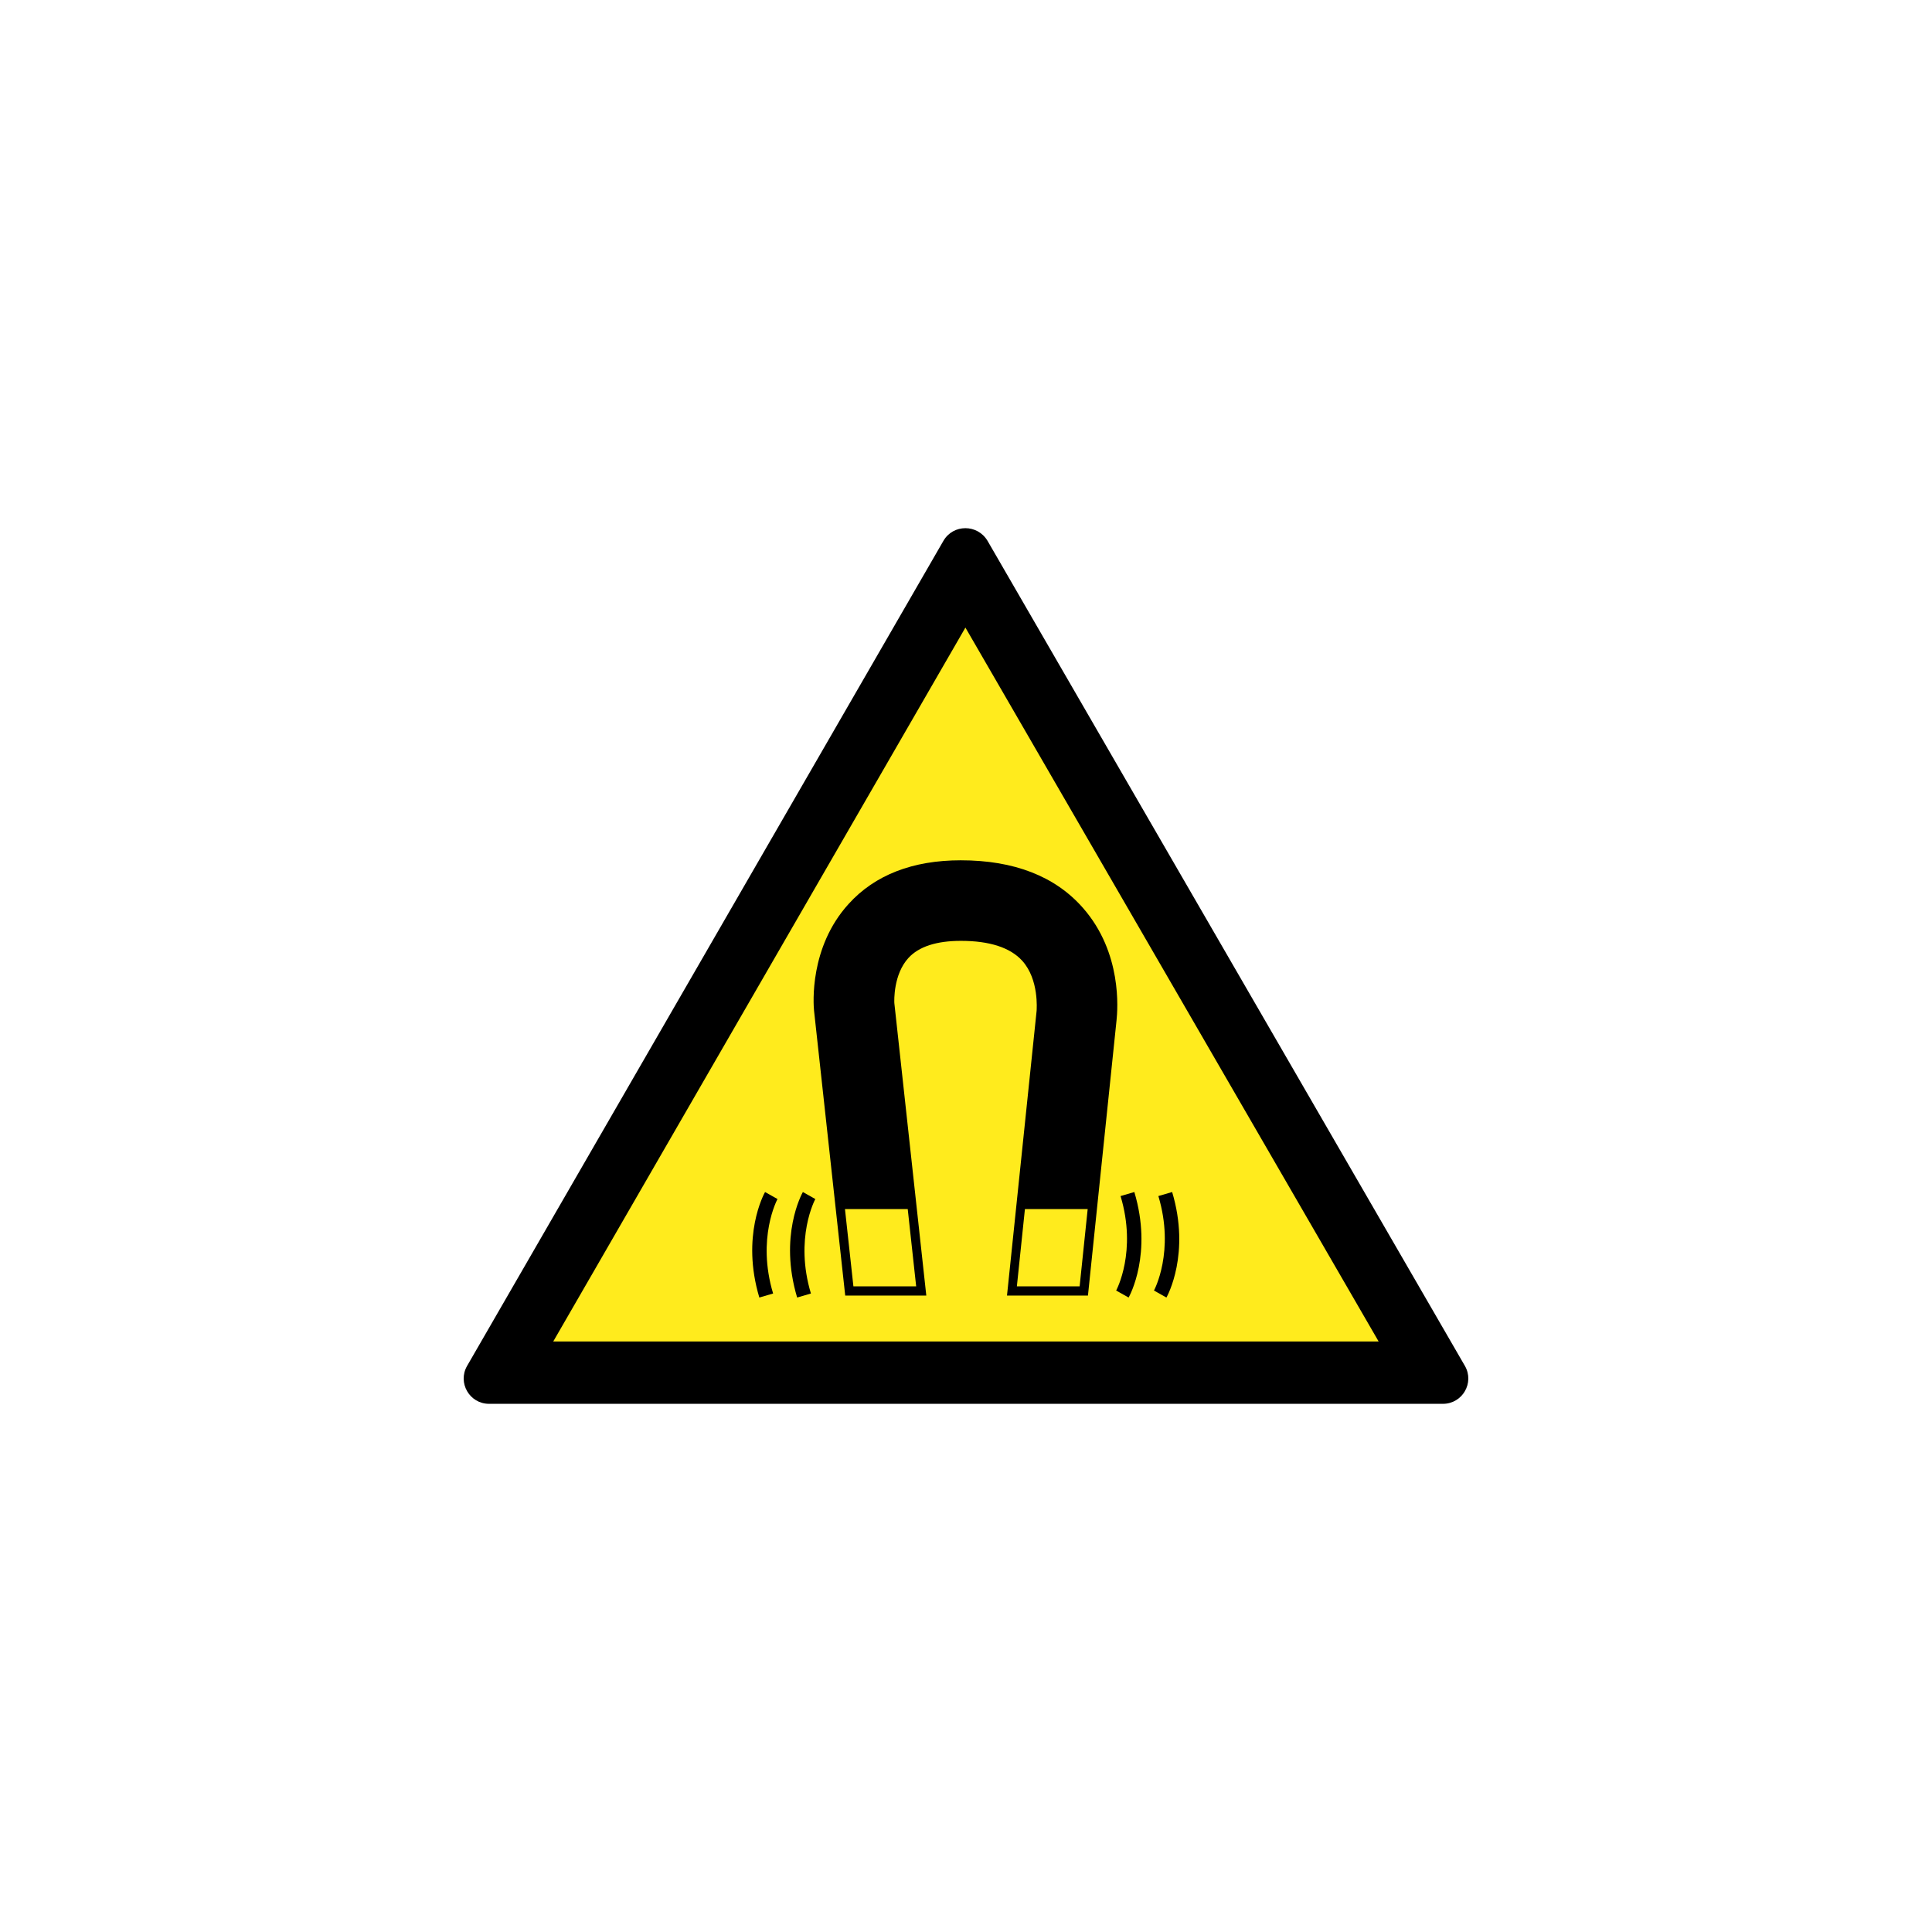
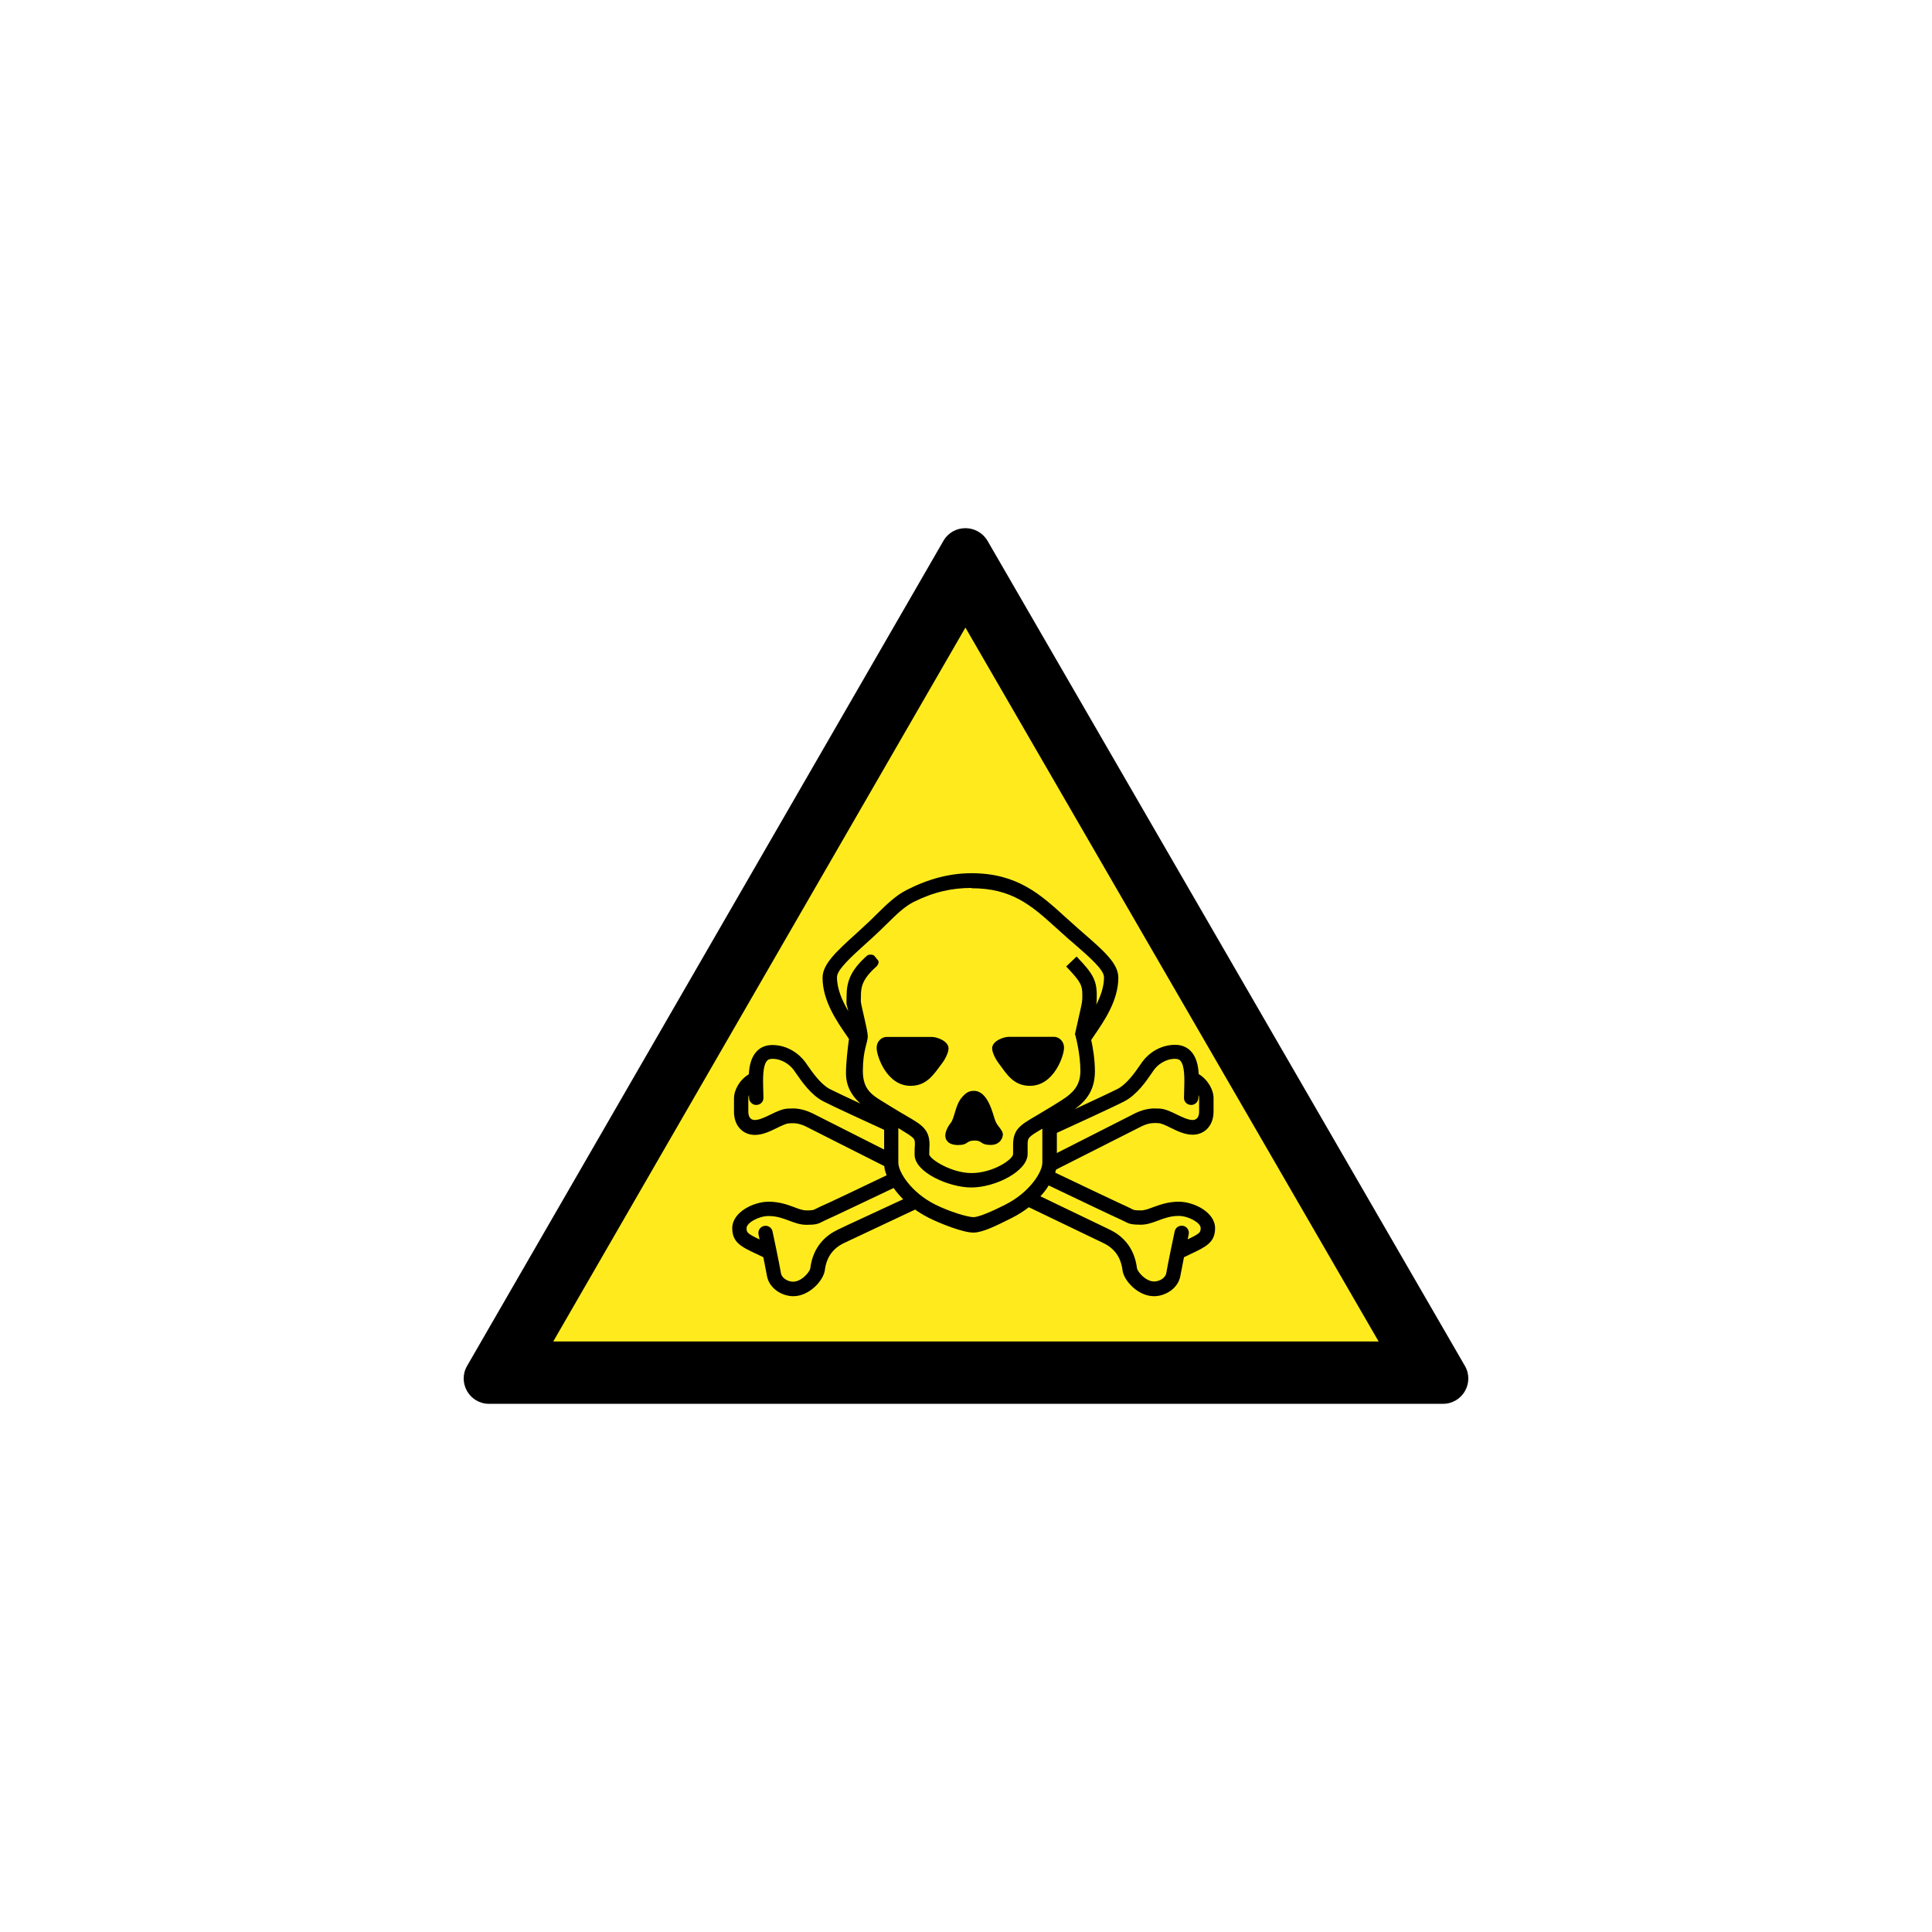
<svg xmlns="http://www.w3.org/2000/svg" version="1.1" id="svg8" x="0px" y="0px" viewBox="0 0 125 125" xml:space="preserve" width="125" height="125">
-   <defs id="defs1254" />
-   <style type="text/css" id="style1225">
+   <defs id="defs914" />
+   <style type="text/css" id="style901">
	.st0{fill:#FFEB1D;}
</style>
-   <g id="g1270" transform="matrix(0.08406927,0,0,0.08406927,29.92736,33.50871)">
-     <g id="g1231">
-       <polygon id="polygon1227" points="387,36.4 746.6,657.8 28.2,657.8 " class="st0" style="fill:#ffeb1d" />
-       <path id="path1229" d="m 411.7,41.6 v 0 0 M 387,84.4 705,633.8 H 69.8 L 387,84.4 m 0,-76.5 c -6.6,0 -13.1,3.2 -16.9,9.7 L 3.5,652.6 c -7.5,13 1.9,29.2 16.9,29.2 h 734.1 c 15,0 24.4,-16.2 16.9,-29.2 L 404,17.6 C 400.1,11.1 393.5,7.9 387,7.9 Z" />
+   <g id="g923" transform="matrix(0.08406927,0,0,0.08406927,29.92736,33.50871)">
+     <g id="g907">
+       <polygon id="polygon903" points="387,36.4 746.6,657.8 28.2,657.8 " class="st0" style="fill:#ffeb1d" />
+       <path id="path905" d="m 411.7,41.6 v 0 0 M 387,84.4 705,633.8 H 69.8 L 387,84.4 m 0,-76.5 c -6.6,0 -13.1,3.2 -16.9,9.7 L 3.5,652.6 c -7.5,13 1.9,29.2 16.9,29.2 h 734.1 c 15,0 24.4,-16.2 16.9,-29.2 L 404,17.6 C 400.1,11.1 393.5,7.9 387,7.9 Z" />
    </g>
-     <path id="path1233" d="m 477.5,300.2 c -21.4,-24.4 -53,-36.7 -94.1,-36.7 -37,0 -66.1,11.3 -86.3,33.6 -30.3,33.3 -27.1,77.1 -26.6,82.1 l 24,219.3 h 62.4 L 332.3,373.4 c -0.1,-1.7 -0.8,-22.1 10.9,-34.8 8,-8.7 21.6,-13.1 40.3,-13.1 22.2,0 38.1,5.2 47.3,15.4 13,14.5 11,37.5 11,38.4 L 419,598.5 h 62.3 l 22,-211.8 c 0.9,-8.5 4.4,-52.1 -25.8,-86.5 z m -176.7,291.2 -6.5,-59.5 h 48.3 l 6.5,59.5 z m 125.8,0 6.2,-59.5 h 48.3 l -6.2,59.5 z" />
-     <g id="g1237">
-       <path id="path1235" d="m 228.4,600 c -14.2,-47.3 3.6,-79.8 4.4,-81.2 l 9.6,5.4 c -0.2,0.3 -16.2,30.1 -3.4,72.7 z" />
-     </g>
-     <g id="g1241">
-       <path id="path1239" d="m 257.5,600 c -14.2,-47.3 3.6,-79.8 4.4,-81.2 l 9.6,5.4 c -0.2,0.3 -16.2,30.1 -3.4,72.7 z" />
-     </g>
-     <g id="g1245">
-       <path id="path1243" d="m 546.1,518.8 c 14.2,47.3 -3.6,79.8 -4.4,81.2 l -9.6,-5.4 c 0.2,-0.3 16.2,-30.1 3.4,-72.7 z" />
-     </g>
-     <g id="g1249">
-       <path id="path1247" d="m 517,518.8 c 14.2,47.3 -3.6,79.8 -4.4,81.2 l -9.6,-5.4 c 0.2,-0.3 16.2,-30.1 3.4,-72.7 z" />
+     <g transform="matrix(0.7870886,0,0,0.7870886,1.261439,-0.5492378)" id="g852">
+       <path d="m 482.7,613.9 c 11,0 7.3,-4.4 16.6,-4.4 7.6,0 5.1,4.3 15.4,4.3 9.6,0 12,-7.3 12,-10.2 0,-4.6 -5.2,-7.5 -7.5,-13.7 -2.3,-6.2 -6.9,-29 -20.8,-29 -5.1,0 -8.1,2.1 -12,6.7 -6.3,7.4 -6.8,19.8 -10.7,24.7 -3.8,4.7 -5.3,9.7 -5.3,12.3 0,2.8 1.4,9.2 12.3,9.3 m -107.4,78 -10.5,5 c -10.5,5.1 -23.7,15.7 -26.4,37.5 -0.5,3.6 -8.5,13.1 -16.8,13.1 -5.1,0 -11.1,-3.4 -11.9,-8.4 -1.4,-8.6 -7.9,-39.4 -8.2,-40.7 -0.8,-3.8 -4.5,-6.2 -8.3,-5.4 -3.8,0.8 -6.2,4.5 -5.4,8.3 0,0.1 1,4.9 1,4.9 -12.2,-5.8 -12.7,-6.9 -12.7,-11.1 0,-5.2 12,-11.8 21.5,-11.8 8,0 14.1,2.3 20,4.5 5.3,2 10.8,4.1 17.1,4.1 9,0 11.5,-0.9 15.6,-3.1 l 3.5,-1.7 c 5.4,-2.3 47.5,-22.4 66.1,-31.2 2.6,3.7 5.7,7.4 9.3,11 m -4.7,-69.6 c 16.4,10.2 16.1,9.7 16.2,16.1 -0.2,1.7 -0.3,4.6 -0.3,9.9 0,17.5 34,32.1 55.4,32.1 23.7,0 55.1,-16 55.1,-32.7 v -9 c 0,-7.1 0.7,-7.7 14.4,-15.8 v 33.3 c 0,9.3 -12.8,29.2 -35.9,40.8 l -0.7,0.4 c -11.2,5.6 -25.1,12 -30.8,12 -5.3,0 -23.2,-5.2 -37.5,-12.4 -23.1,-11.6 -35.9,-31.5 -35.9,-40.8 z m -144,-54.5 c -0.1,0 -0.1,0 0,0 -0.1,0 -0.1,0 0,0 M 695,529.6 c 3.1,0 4.5,1 5.2,1.8 4.5,4.7 4.1,18.4 3.8,28.4 l -0.2,7.9 c -0.1,3.9 3,6.9 6.9,7 3.9,0.1 7.1,-3.1 7.2,-7 l 0.1,-2.8 c 0.4,1.1 0.6,2 0.6,2.6 V 581 c 0,3.8 -1.1,8.4 -6.4,8.4 -4.4,0 -9.9,-2.7 -15.3,-5.3 -6.2,-3 -12.1,-5.9 -18.1,-5.9 h -1 c -3.5,-0.2 -10.8,-0.5 -21.1,4.3 l -0.2,0.1 -77,39.1 V 602 c 11.4,-5.2 55.1,-25.2 65.9,-30.8 12.2,-6.3 21.5,-19.7 26.9,-27.7 l 2.1,-3 c 3.5,-5 11.2,-10.9 20.6,-10.9 z m -355.2,52.9 h -0.1 c -10.3,-4.8 -17.6,-4.5 -21.1,-4.3 h -1 c -6,0 -11.9,2.9 -18.1,5.9 -5.3,2.6 -11,5.3 -15.3,5.3 -5.3,0 -6.4,-4.6 -6.4,-8.4 v -13.5 c 0,-0.6 0.2,-1.5 0.6,-2.6 l 0.1,2.8 c 0.1,3.9 3.3,7.1 7.2,7 3.9,-0.1 7,-3.1 6.9,-7 l -0.2,-7.9 c -0.3,-10 -0.7,-23.7 3.8,-28.4 0.7,-0.8 2.1,-1.8 5.2,-1.8 9.5,0 17.1,5.9 20.8,10.9 l 2.1,3 c 5.5,8 14.8,21.5 26.9,27.7 9.4,4.9 43.1,20.3 59.4,27.8 v 19.3 z M 495.9,362.8 c 39.1,0 58.2,16.3 82.3,38.2 l 12.8,11.5 4.8,4.1 c 15.3,13.3 29.8,25.8 29.8,33.2 0,9.2 -3.2,18.4 -7.6,26.9 0.5,-3.1 0.5,-5.2 0.5,-9.2 0,-15.2 -4.2,-21.7 -19.7,-37.9 l -10.2,9.7 c 14.5,15.2 15.8,18.4 15.8,28.1 0,6.1 0,6.1 -3.1,19.7 l -4.1,18.3 0.5,1.7 c 0.1,0.2 4.8,17.6 4.8,34.3 0,17.5 -10.7,24 -24.1,32.3 l -4.2,2.6 -14.5,8.7 c -15.3,9 -23,13 -23,28.7 v 9 c 0,5.2 -19.7,18.6 -40.7,18.6 -19.3,0 -40.5,-13.3 -41.3,-18.2 0,-6.4 0.3,-9.2 0.3,-9.2 0,-15.4 -7.5,-19.7 -22.4,-28.4 -4.1,-2.4 -9.3,-5.4 -15.4,-9.2 l -4.2,-2.6 c -13.5,-8.3 -23.2,-13 -23.2,-32.3 0,-20.3 4.8,-27.6 4.8,-33.8 0,-6.3 -6.8,-30.7 -6.8,-34.5 0,-0.5 0.1,-4.6 0.1,-4.6 0,-9.1 1.2,-16.8 15.3,-29.3 1.1,-1 2.9,-4.1 1.5,-5.8 -1.4,-1.7 -2,-2.4 -3.6,-4.4 -0.8,-1 -2.3,-1.3 -3.7,-1.3 -1.4,0 -2.8,0.4 -3.4,0.9 -16.7,14.8 -20.1,26.1 -20.1,39.9 0,0 -0.1,4.1 -0.1,4.7 0,3.8 -0.2,1.9 1.8,9.8 -6,-10.2 -11.1,-21.7 -11.1,-33.3 0,-7.2 13.8,-19.7 28.4,-32.9 l 6.4,-5.8 c 5,-4.6 9.5,-8.9 13.7,-13.1 9.7,-9.5 17.3,-17 26.1,-21.5 20,-10.1 38.1,-13.9 57.1,-13.9 m -83.2,281 c -24.4,11.7 -60.1,28.7 -64.8,30.6 l -4.7,2.3 c -2,1.1 -2.7,1.4 -8.9,1.4 -3.7,0 -7.6,-1.5 -12.1,-3.2 -6.4,-2.4 -14.4,-5.3 -24.9,-5.3 -14.5,0 -35.5,10.1 -35.5,25.9 0,14.1 9,18.3 24,25.3 l 6.4,3.1 c 1.5,7.4 2.9,14.6 3.5,18 2.1,12.6 14.8,20.1 25.8,20.1 15.7,0 29.5,-15.4 30.8,-25.3 1.6,-12.6 7.7,-21.3 18.6,-26.6 l 10.4,-4.9 59.3,-27.9 c 4.1,2.9 8.5,5.6 13.2,8 11.6,5.8 33.6,14.5 43.8,14.5 9.1,0 22.7,-6.9 37.5,-14.3 6.3,-3.2 11.8,-6.7 16.7,-10.5 l 73,35.1 c 10.9,5.3 17,13.9 18.6,26.6 1.3,10 15,25.3 30.8,25.3 11,0 23.7,-7.5 25.8,-20.1 0.6,-3.4 2,-10.6 3.5,-18 l -0.6,0.3 0.6,-0.3 6.4,-3.1 c 14.9,-7 24,-11.3 24,-25.3 0,-15.8 -21,-25.9 -35.5,-25.9 -10.5,0 -18.5,3 -24.9,5.3 -4.5,1.7 -8.5,3.2 -12.1,3.2 -6.3,0 -6.9,-0.3 -8.9,-1.4 l -4.7,-2.3 c -4.9,-2.1 -46.1,-21.7 -70.2,-33.2 0.3,-1 0.6,-2 0.8,-3 16.5,-8.4 83.7,-42.4 84,-42.5 7.1,-3.3 11.5,-3.1 14.4,-3 l 1.7,0.1 c 2.7,0 7.4,2.3 11.9,4.5 6.5,3.2 13.9,6.8 21.5,6.8 12.1,0 20.5,-9.3 20.5,-22.5 v -13.5 c 0,-7.4 -5.1,-17.6 -14.5,-23.3 -0.5,-8.7 -2.4,-16.9 -7.8,-22.5 -3.9,-4 -9.1,-6.1 -15.3,-6.1 -14.8,0 -26.3,8.6 -32.1,16.7 l -2.3,3.3 c -4.5,6.5 -12.8,18.5 -21.8,23.1 -6.5,3.3 -25.6,12.2 -41.9,19.8 10.6,-7.7 19.7,-18.1 19.7,-36.9 0,-11.8 -2,-23.5 -3.6,-30.7 l 2.5,-3.8 c 10.1,-14.7 24,-34.7 24,-57.2 0,-13.9 -14.5,-26.4 -34.6,-43.9 l -4.7,-4.1 -12.5,-11.2 c -24.3,-22.1 -47.1,-42.9 -91.7,-42.9 -21,0 -41.7,5.3 -63.5,16.4 -10.8,5.5 -19.5,14.1 -29.6,24 -4.1,4.1 -8.4,8.3 -13.3,12.7 l -6.3,5.8 c -19.1,17.3 -33,29.9 -33,43.3 0,22.5 13.9,42.6 24,57.2 l 1.8,2.7 c -1.4,10.3 -2.9,23.9 -2.9,33.5 0,13.1 6.1,22.4 14,29.6 -12.7,-5.9 -24.8,-11.6 -29.7,-14.1 -9,-4.6 -17.3,-16.7 -21.8,-23.1 l -2.3,-3.3 c -5.9,-8.1 -17.5,-16.7 -32.1,-16.7 -6.3,0 -11.4,2 -15.3,6.1 -5.4,5.6 -7.3,13.8 -7.8,22.5 0,0 0.1,0 0.1,-0.1 0,0 -0.1,0 -0.1,0.1 -9.5,5.7 -14.5,16 -14.5,23.3 v 13.5 c 0,13.3 8.4,22.5 20.5,22.5 7.6,0 15,-3.6 21.5,-6.8 4.5,-2.2 9.2,-4.5 11.9,-4.5 l 1.7,-0.1 c 2.9,-0.1 7.3,-0.3 14.4,3 0.3,0.1 53.6,27.2 77,38.9 m 160.7,18.9 c 14.4,6.9 65.1,31.1 70.9,33.6 l 3.5,1.7 c 4.1,2.2 6.7,3.1 15.6,3.1 6.2,0 11.7,-2.1 17.1,-4.1 5.9,-2.2 12,-4.5 20,-4.5 9.5,0 21.5,6.6 21.5,11.8 0,4.2 -0.5,5.3 -12.7,11.1 0.6,-2.9 1,-4.8 1,-4.9 0.8,-3.8 -1.6,-7.5 -5.4,-8.3 -3.8,-0.8 -7.5,1.6 -8.3,5.4 -0.3,1.3 -6.8,32.1 -8.2,40.7 -0.8,5 -6.8,8.3 -11.9,8.3 -8.3,0 -16.3,-9.5 -16.8,-13.1 -2.7,-21.8 -15.9,-32.4 -26.4,-37.5 l -68,-32.7 c 3.1,-3.2 5.9,-6.9 8.1,-10.6 M 553.2,556 c 23.5,0 33.3,-29.5 33.3,-37.1 0,-7.6 -6,-10.8 -9.5,-10.8 h -44.6 c -4.8,0 -16.2,3.9 -16.2,11.3 0,2.8 2.1,8.9 6.6,14.8 7.6,10.3 14.3,21.8 30.4,21.8 m -116.7,0 c 16,0 22.8,-11.5 30.5,-21.7 4.5,-5.9 6.6,-12 6.6,-14.8 0,-7.4 -11.5,-11.3 -16.2,-11.3 h -44.6 c -3.5,0 -9.5,3.2 -9.5,10.8 -0.1,7.6 9.8,37.1 33.2,37 m -12.1,29.1 h -10.5 c 5,2.3 8.8,4 10.5,4.8 v -4.8 M 410.5,634 c 0.3,2.9 1.1,5.9 2.4,9.2 z" id="path839-7" />
    </g>
  </g>
</svg>
